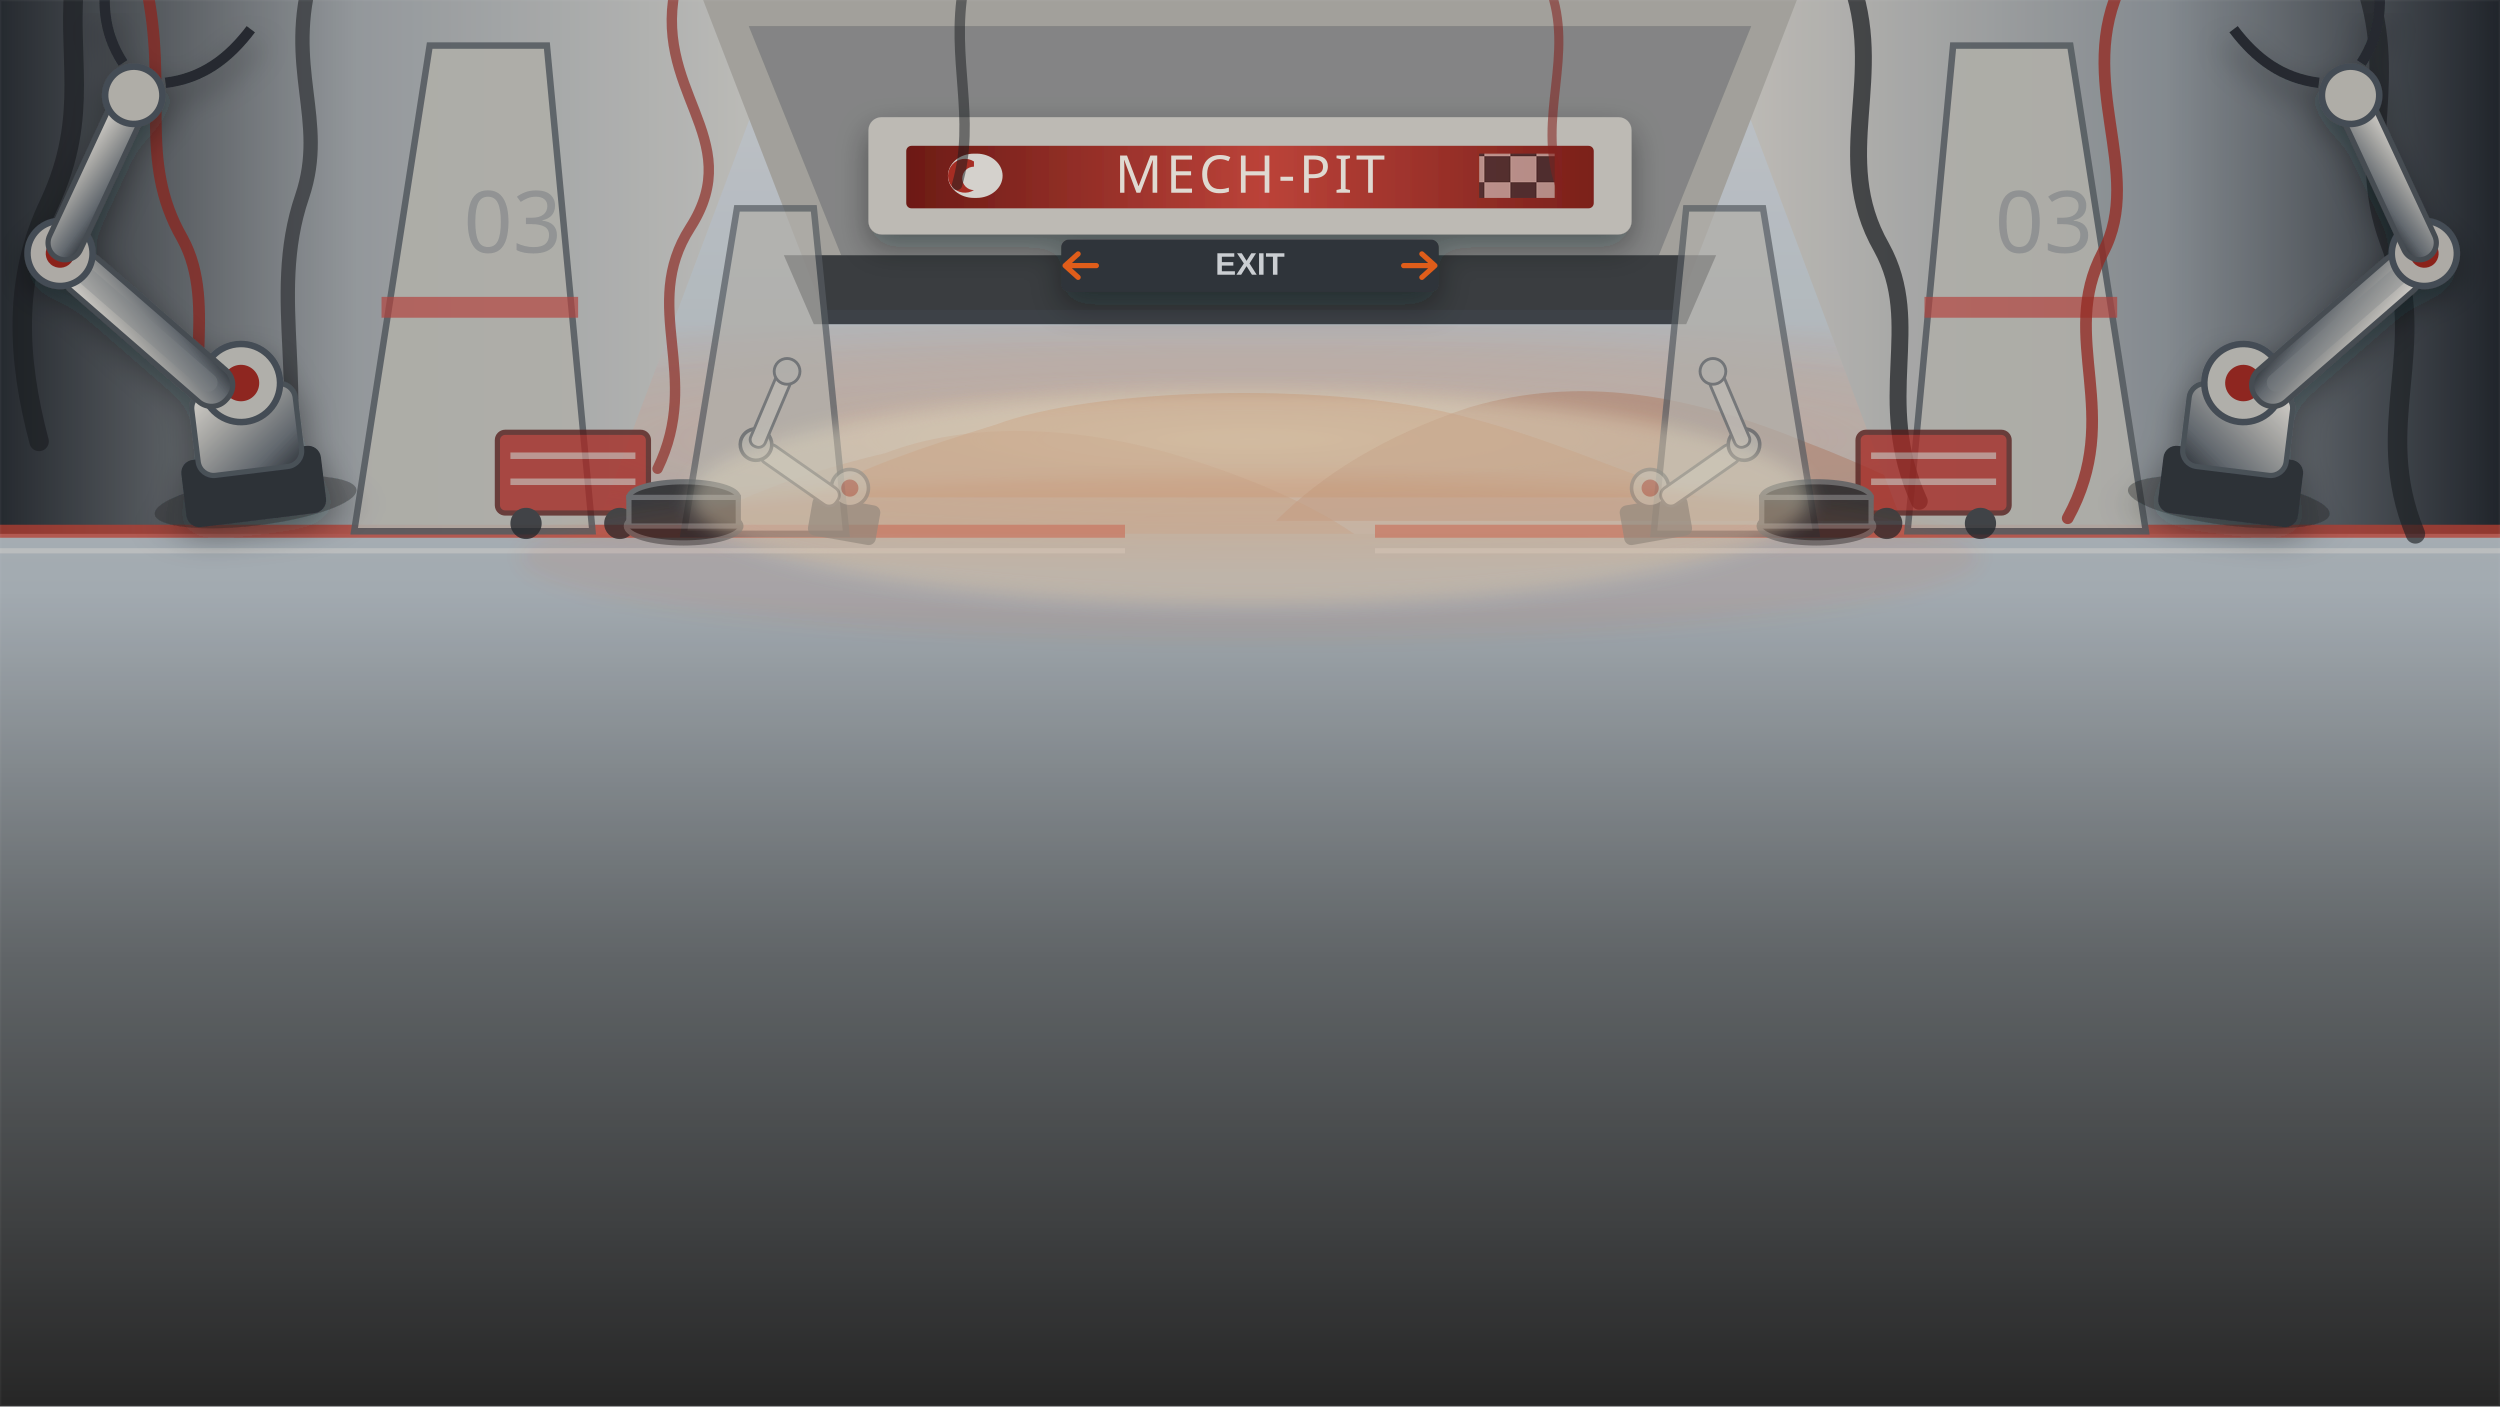
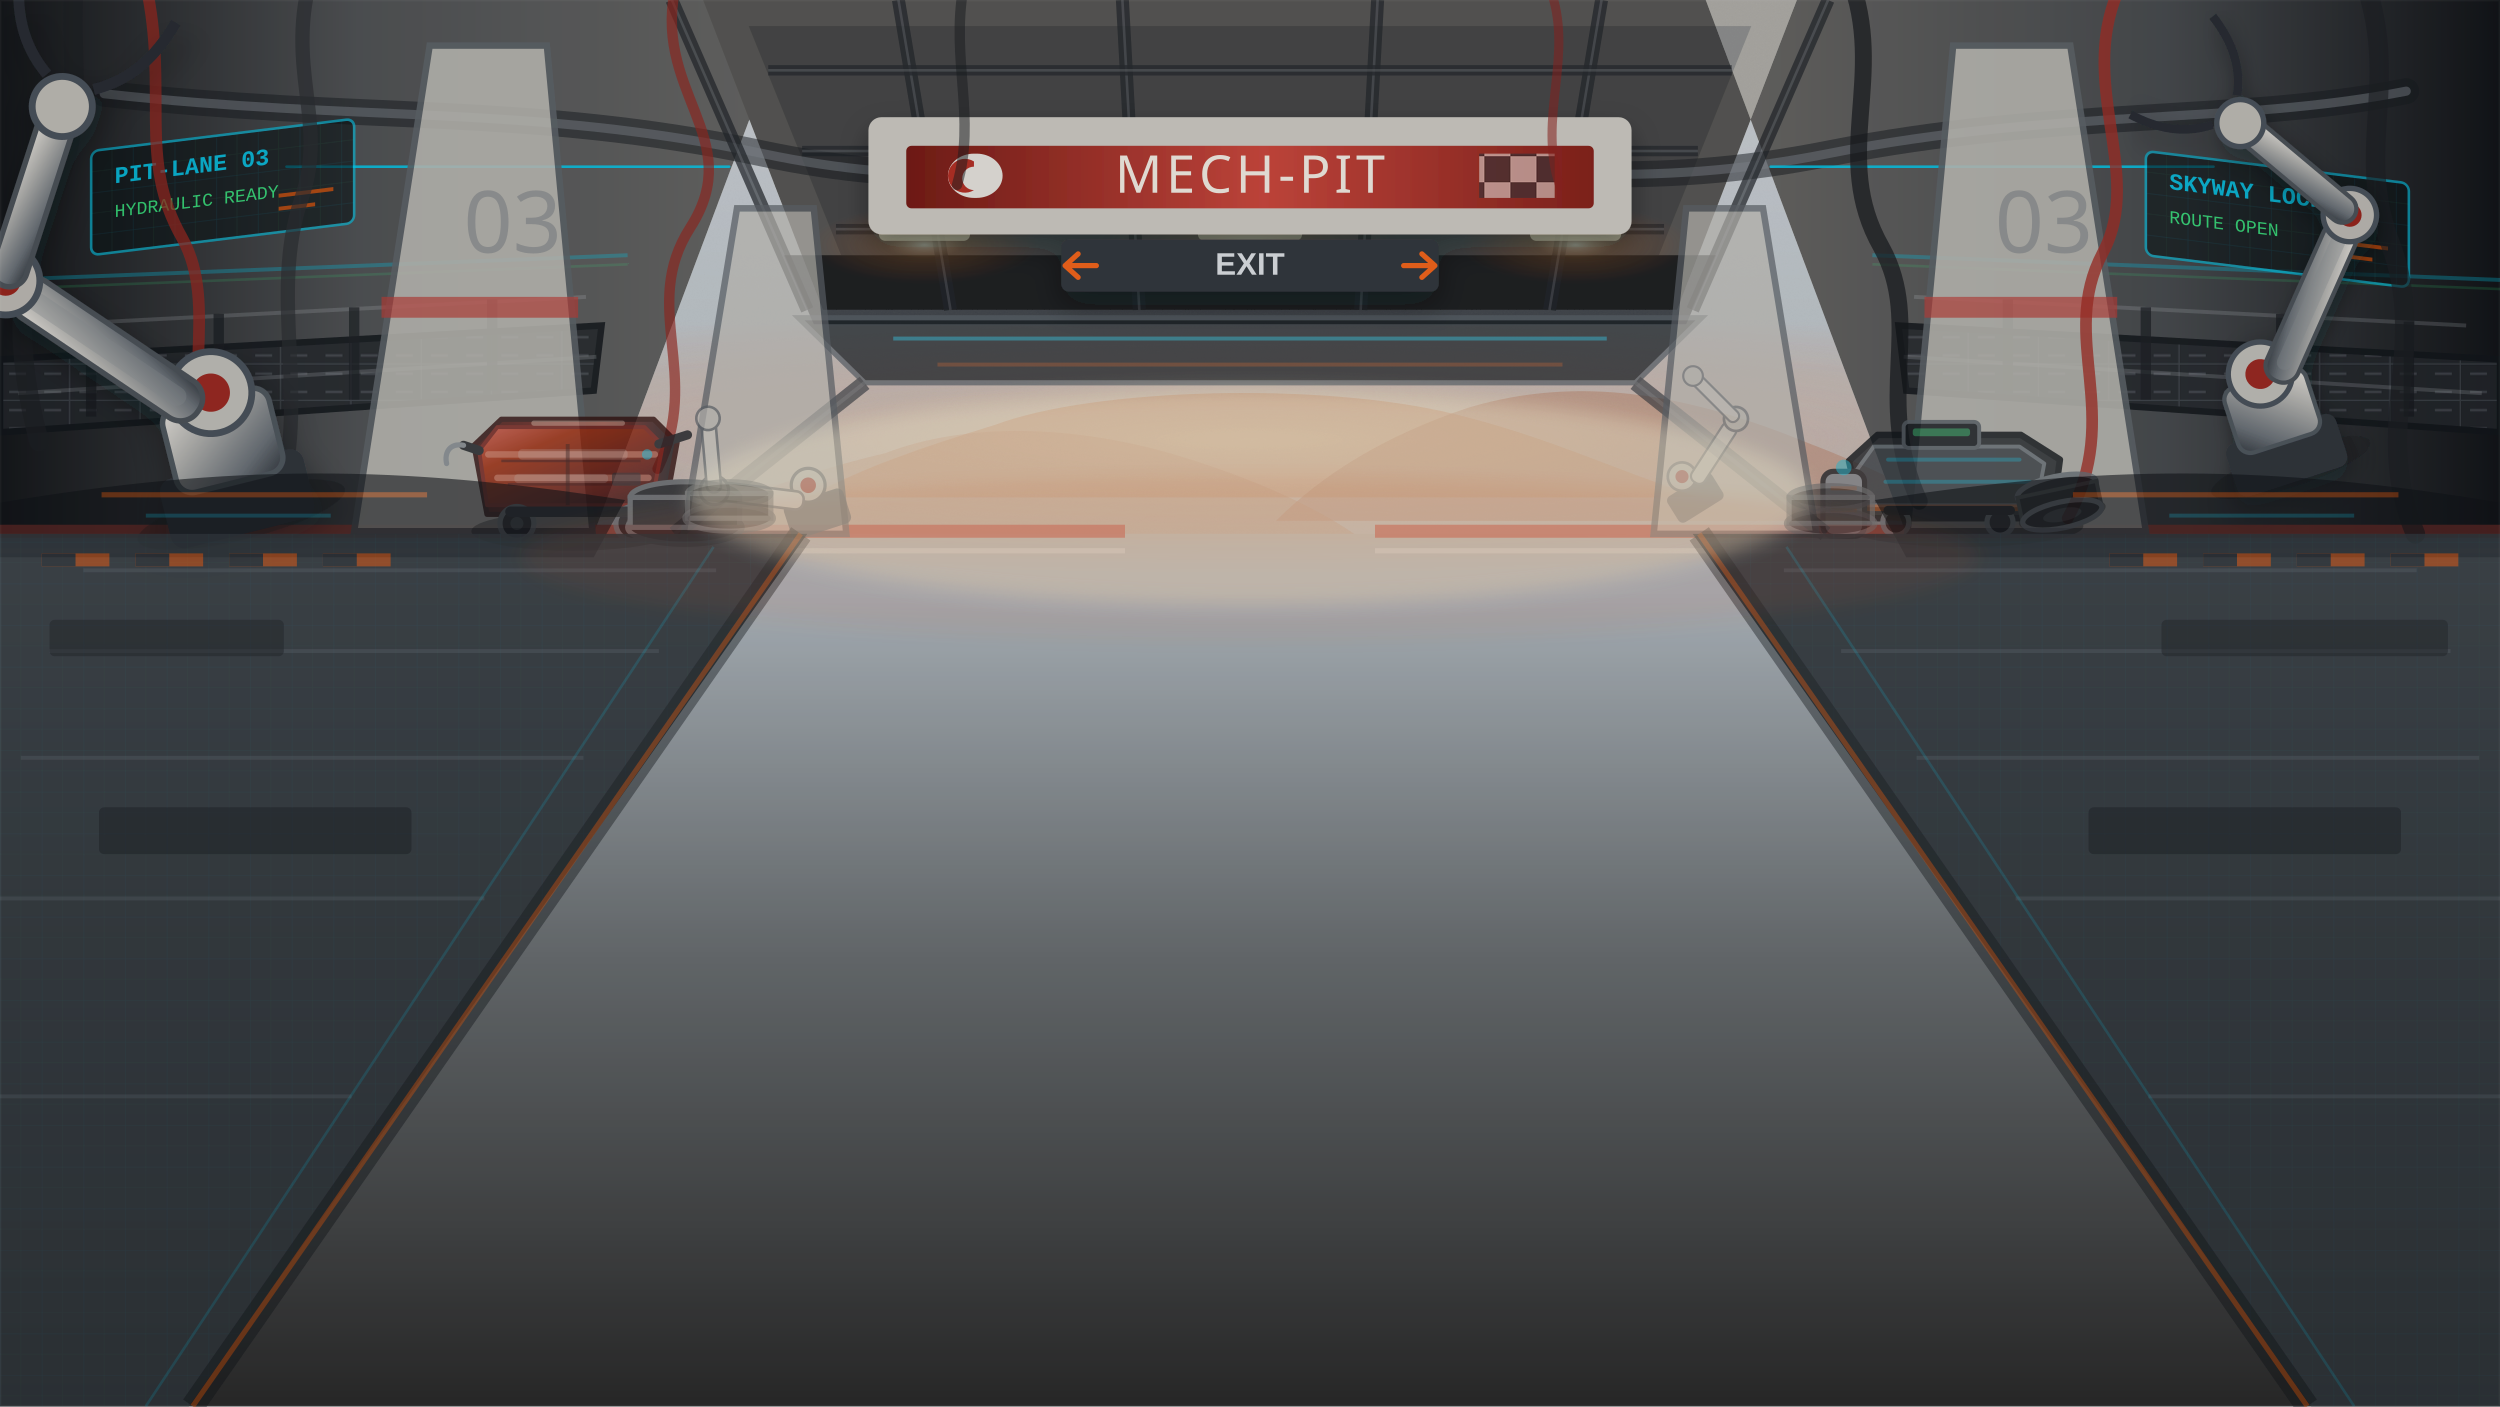
<svg xmlns="http://www.w3.org/2000/svg" viewBox="0 0 1920 1080" width="1920" height="1080" role="img" aria-label="Mechanical pit lane background">
  <defs>
    <linearGradient id="sky" x1="0" y1="0" x2="0" y2="1">
      <stop offset="0" stop-color="#d7dde1" />
      <stop offset="0.42" stop-color="#b9c2c8" />
      <stop offset="0.68" stop-color="#6e7375" />
      <stop offset="1" stop-color="#2c2c2b" />
    </linearGradient>
    <linearGradient id="wallLeft" x1="0" y1="0" x2="1" y2="0">
      <stop offset="0" stop-color="#2b3035" />
      <stop offset="0.45" stop-color="#a8adb0" />
      <stop offset="1" stop-color="#dad9d3" />
    </linearGradient>
    <linearGradient id="wallRight" x1="1" y1="0" x2="0" y2="0">
      <stop offset="0" stop-color="#252a30" />
      <stop offset="0.42" stop-color="#969da2" />
      <stop offset="1" stop-color="#ddd9d1" />
    </linearGradient>
    <linearGradient id="metal" x1="0" y1="0" x2="1" y2="1">
      <stop offset="0" stop-color="#f4f0e8" />
      <stop offset="0.35" stop-color="#b9b9b5" />
      <stop offset="0.75" stop-color="#70777d" />
      <stop offset="1" stop-color="#343a40" />
    </linearGradient>
    <linearGradient id="redPaint" x1="0" y1="0" x2="1" y2="0">
      <stop offset="0" stop-color="#7b1d16" />
      <stop offset="0.52" stop-color="#d64b3f" />
      <stop offset="1" stop-color="#8c241c" />
    </linearGradient>
+     <linearGradient id="toolCartRed" x1="0" y1="0" x2="1" y2="1">
+       <stop offset="0" stop-color="#e15c4b" />
+       <stop offset="0.28" stop-color="#aa2704" />
+       <stop offset="0.72" stop-color="#651710" />
+       <stop offset="1" stop-color="#2b0c0a" />
+     </linearGradient>
+     <linearGradient id="toolCartSide" x1="0" y1="0" x2="1" y2="0">
+       <stop offset="0" stop-color="#42100d" />
+       <stop offset="0.64" stop-color="#8f2419" />
+       <stop offset="1" stop-color="#181c20" />
+     </linearGradient>
+     <linearGradient id="cyanTube" x1="0" y1="0" x2="1" y2="0">
+       <stop offset="0" stop-color="#00d9ff" stop-opacity="0" />
+       <stop offset="0.45" stop-color="#00d9ff" stop-opacity="0.72" />
+       <stop offset="1" stop-color="#39ff88" stop-opacity="0" />
+     </linearGradient>
+     <linearGradient id="floorSteel" x1="0" y1="0" x2="0" y2="1">
+       <stop offset="0" stop-color="#4a5158" />
+       <stop offset="0.5" stop-color="#272c31" />
+       <stop offset="1" stop-color="#15191d" />
+     </linearGradient>
+     <radialGradient id="lampGlow" cx="50%" cy="50%" r="50%">
+       <stop offset="0" stop-color="#fff6d2" stop-opacity="0.9" />
+       <stop offset="0.34" stop-color="#ff8f2d" stop-opacity="0.35" />
+       <stop offset="1" stop-color="#ff5a00" stop-opacity="0" />
+     </radialGradient>
    <radialGradient id="exitGlow" cx="50%" cy="38%" r="45%">
      <stop offset="0" stop-color="#fff1c8" stop-opacity="0.78" />
      <stop offset="0.45" stop-color="#ff9d62" stop-opacity="0.28" />
      <stop offset="1" stop-color="#ff5a00" stop-opacity="0" />
    </radialGradient>
    <filter id="softShadow" x="-30%" y="-30%" width="160%" height="160%">
      <feDropShadow dx="0" dy="10" stdDeviation="12" flood-color="#111315" flood-opacity="0.38" />
    </filter>
    <filter id="haze">
      <feGaussianBlur stdDeviation="7" />
    </filter>
+     <filter id="cyanBlur" x="-40%" y="-80%" width="180%" height="260%">
+       <feGaussianBlur stdDeviation="8" />
+     </filter>
+     <filter id="metalTexture" x="0" y="0" width="100%" height="100%">
+       <feTurbulence type="fractalNoise" baseFrequency="0.75" numOctaves="2" seed="14" result="noise" />
+       <feColorMatrix in="noise" type="saturate" values="0" />
+       <feComponentTransfer>
+         <feFuncA type="table" tableValues="0 0.08" />
+       </feComponentTransfer>
+       <feBlend mode="multiply" in2="SourceGraphic" />
+     </filter>
+     <pattern id="deckPlate" width="54" height="28" patternUnits="userSpaceOnUse">
+       <rect width="54" height="28" fill="#24282c" />
+       <path d="M0 27.5H54M53.5 0V28" stroke="#596168" stroke-width="1" opacity="0.55" />
+       <path d="M7 7h13M34 7h13M7 21h13M34 21h13" stroke="#8a9299" stroke-width="2" opacity="0.32" />
+     </pattern>
+     <pattern id="microGrid" width="32" height="32" patternUnits="userSpaceOnUse">
+       <path d="M32 0H0V32" fill="none" stroke="#00d9ff" stroke-width="1" opacity="0.13" />
+       <path d="M0 16H32M16 0V32" stroke="#39ff88" stroke-width="0.7" opacity="0.07" />
+     </pattern>
    <pattern id="checkers" width="40" height="40" patternUnits="userSpaceOnUse">
      <rect width="20" height="20" fill="#f4f0e8" opacity="0.7" />
      <rect x="20" y="20" width="20" height="20" fill="#f4f0e8" opacity="0.7" />
      <rect x="20" width="20" height="20" fill="#31373c" opacity="0.7" />
      <rect y="20" width="20" height="20" fill="#31373c" opacity="0.7" />
    </pattern>
  </defs>
  <rect width="1920" height="1080" fill="#24282c" />
  <rect width="1920" height="1080" fill="url(#sky)" />
  <rect x="0" y="250" width="1920" height="230" fill="url(#exitGlow)" opacity="0.9" />
  <path d="M0 0H1920V410H0Z" fill="rgba(255,255,255,0.08)" />
  <g opacity="0.78">
    <path d="M765 326 C840 298 1015 293 1117 318 C1190 336 1235 359 1305 382 L620 382 C665 358 707 344 765 326Z" fill="#d8956a" opacity="0.65" />
    <path d="M1128 313 C1212 288 1295 302 1388 340 C1430 356 1475 377 1517 400 L980 400 C1015 365 1062 335 1128 313Z" fill="#bd714c" opacity="0.43" />
    <path d="M680 348 C742 324 825 326 905 350 C955 365 1005 386 1040 410 L520 410 C560 385 608 365 680 348Z" fill="#c9825c" opacity="0.36" />
  </g>
  <path d="M0 0H610L456 410H0Z" fill="url(#wallLeft)" />
  <path d="M1920 0H1310L1464 410H1920Z" fill="url(#wallRight)" />
  <path d="M540 0H1380L1288 238H632Z" fill="#b9b7b0" />
  <path d="M575 20H1345L1274 196H646Z" fill="#565d63" opacity="0.35" />
  <path d="M602 196H1318L1295 249H625Z" fill="#23282d" opacity="0.8" />
+   <path d="M0 0H610L456 410H0ZM1920 0H1310L1464 410H1920ZM540 0H1380L1288 238H632Z" filter="url(#metalTexture)" opacity="0.5" />
  <path d="M0 408H864" stroke="#d04536" stroke-width="10" opacity="0.75" />
  <path d="M1056 408H1920" stroke="#d04536" stroke-width="10" opacity="0.75" />
  <path d="M0 423H864M1056 423H1920" stroke="#f4f0e8" stroke-width="4" opacity="0.45" />
+   <g opacity="0.82">
+     <path d="M0 276L462 250L456 300L0 332Z" fill="url(#deckPlate)" stroke="#11161a" stroke-width="5" />
+     <path d="M1920 276L1458 250L1464 300L1920 332Z" fill="url(#deckPlate)" stroke="#11161a" stroke-width="5" />
+     <path d="M26 250L450 228M14 302L458 274M1894 250L1470 228M1906 302L1462 274" stroke="#dfe4e8" stroke-width="3" opacity="0.22" />
+     <path d="M70 247V320M168 241V314M272 236V307M378 230V300M1850 247V320M1752 241V314M1648 236V307M1542 230V300" stroke="#14181c" stroke-width="8" opacity="0.72" />
+     <path d="M0 215L482 196M1920 215L1438 196" stroke="#00d9ff" stroke-width="3" opacity="0.36" />
+     <path d="M0 222L482 203M1920 222L1438 203" stroke="#39ff88" stroke-width="2" opacity="0.18" />
+   </g>
+   <g opacity="0.7">
+     <path d="M613 244H1307L1256 294H664Z" fill="#161b20" stroke="#5e666d" stroke-width="4" />
+     <path d="M686 260H1234" stroke="#00d9ff" stroke-width="3" opacity="0.48" />
+     <path d="M720 280H1200" stroke="#ff5a00" stroke-width="3" opacity="0.3" />
+     <path d="M664 294L518 410M1256 294L1402 410" stroke="#2d343b" stroke-width="12" opacity="0.85" />
+     <path d="M664 294L518 410M1256 294L1402 410" stroke="#9ba4aa" stroke-width="3" opacity="0.25" />
+   </g>
+   <g fill="none" stroke-linecap="round">
+     <path d="M80 72C278 94 406 80 586 118C710 144 782 132 900 116" stroke="#171b1f" stroke-width="20" opacity="0.5" />
+     <path d="M1020 116C1160 133 1268 145 1404 118C1580 83 1716 96 1848 70" stroke="#171b1f" stroke-width="20" opacity="0.5" />
+     <path d="M80 72C278 94 406 80 586 118C710 144 782 132 900 116" stroke="#8a9299" stroke-width="7" opacity="0.44" />
+     <path d="M1020 116C1160 133 1268 145 1404 118C1580 83 1716 96 1848 70" stroke="#8a9299" stroke-width="7" opacity="0.44" />
+     <path d="M220 128H560M1360 128H1700" stroke="url(#cyanTube)" stroke-width="5" filter="url(#cyanBlur)" opacity="0.78" />
+     <path d="M220 128H560M1360 128H1700" stroke="#00d9ff" stroke-width="2" opacity="0.82" />
+   </g>
+   <g opacity="0.72">
+     <path d="M516 0L620 238M690 0L730 238M862 0L875 238M1058 0L1045 238M1230 0L1190 238M1404 0L1300 238" stroke="#24282c" stroke-width="10" />
+     <path d="M516 0L620 238M690 0L730 238M862 0L875 238M1058 0L1045 238M1230 0L1190 238M1404 0L1300 238" stroke="#b3bbc1" stroke-width="2" opacity="0.28" />
+     <path d="M590 54H1330M616 116H1304M642 176H1278" stroke="#1b2025" stroke-width="8" opacity="0.78" />
+     <path d="M590 54H1330M616 116H1304M642 176H1278" stroke="#eef2f4" stroke-width="2" opacity="0.22" />
+     <g>
+       <ellipse cx="710" cy="188" rx="88" ry="30" fill="url(#lampGlow)" opacity="0.75" />
+       <ellipse cx="960" cy="188" rx="118" ry="34" fill="url(#lampGlow)" opacity="0.5" />
+       <ellipse cx="1210" cy="188" rx="88" ry="30" fill="url(#lampGlow)" opacity="0.75" />
+       <rect x="675" y="175" width="70" height="10" rx="5" fill="#fff1c8" opacity="0.74" />
+       <rect x="920" y="174" width="80" height="11" rx="5" fill="#fff1c8" opacity="0.64" />
+       <rect x="1175" y="175" width="70" height="10" rx="5" fill="#fff1c8" opacity="0.74" />
+     </g>
+   </g>
  <g filter="url(#softShadow)">
    <rect x="667" y="90" width="586" height="90" rx="10" fill="#d8d5cd" />
    <rect x="696" y="112" width="528" height="48" rx="4" fill="url(#redPaint)" />
    <text x="960" y="148" text-anchor="middle" font-family="Arial Black, Impact, sans-serif" font-size="40" fill="#fff8ee" letter-spacing="3">MECH-PIT</text>
    <rect x="1136" y="118" width="58" height="34" fill="url(#checkers)" opacity="0.85" />
    <rect x="728" y="118" width="42" height="34" rx="20" fill="#f2efe8" />
    <path d="M748 124 a13 13 0 1 0 0 22 a9 9 0 1 1 0-18Z" fill="#bd3028" />
    <rect x="815" y="184" width="290" height="40" rx="6" fill="#343a40" />
    <text x="960" y="211" text-anchor="middle" font-family="Arial, sans-serif" font-size="24" font-weight="700" fill="#e8ecef">EXIT</text>
    <path d="M842 204h-24m0 0 10-9m-10 9 10 9M1078 204h24m0 0-10-9m10 9-10 9" stroke="#ff6a1a" stroke-width="4" fill="none" stroke-linecap="round" stroke-linejoin="round" />
  </g>
+   <g font-family="Consolas, 'Courier New', monospace" opacity="0.82">
+     <g transform="translate(70 116) skewY(-7)">
+       <rect x="0" y="0" width="202" height="80" rx="6" fill="#071014" opacity="0.72" stroke="#00d9ff" stroke-width="2" />
+       <rect x="0" y="0" width="202" height="80" rx="6" fill="url(#microGrid)" opacity="0.9" />
+       <text x="18" y="27" fill="#00d9ff" font-size="18" font-weight="700">PIT-LANE 03</text>
+       <text x="18" y="53" fill="#39ff88" font-size="14">HYDRAULIC READY</text>
+       <path d="M144 52h42M144 62h28" stroke="#ff5a00" stroke-width="3" opacity="0.8" />
+     </g>
+     <g transform="translate(1648 116) skewY(7)">
+       <rect x="0" y="0" width="202" height="80" rx="6" fill="#071014" opacity="0.72" stroke="#00d9ff" stroke-width="2" />
+       <rect x="0" y="0" width="202" height="80" rx="6" fill="url(#microGrid)" opacity="0.9" />
+       <text x="18" y="27" fill="#00d9ff" font-size="18" font-weight="700">SKYWAY LOCK</text>
+       <text x="18" y="53" fill="#39ff88" font-size="14">ROUTE OPEN</text>
+       <path d="M142 52h44M142 62h32" stroke="#ff5a00" stroke-width="3" opacity="0.8" />
+     </g>
+   </g>
  <g opacity="0.88">
    <g fill="#c9c7bf" stroke="#62686d" stroke-width="5">
      <path d="M330 35H420L455 408H272Z" />
      <path d="M1500 35H1590L1648 408H1465Z" />
      <path d="M566 160H625L650 410H525Z" opacity="0.8" />
      <path d="M1295 160H1354L1395 410H1270Z" opacity="0.8" />
    </g>
    <path d="M293 236H444M1478 236H1626" stroke="#cf3e35" stroke-width="16" opacity="0.68" />
    <text x="356" y="194" font-family="Arial Black, sans-serif" font-size="66" fill="#7d858b" opacity="0.5">03</text>
    <text x="1532" y="194" font-family="Arial Black, sans-serif" font-size="66" fill="#7d858b" opacity="0.5">03</text>
  </g>
  <g fill="none" stroke-linecap="round">
    <path d="M58 -20 C50 42 70 87 38 156 C10 214 13 275 30 339" stroke="#1d2024" stroke-width="15" opacity="0.65" />
    <path d="M112 -12 C130 70 105 122 140 183 C169 236 136 300 164 374" stroke="#9e281f" stroke-width="9" opacity="0.74" />
    <path d="M240 -22 C218 52 252 92 232 151 C205 230 240 305 212 392" stroke="#2d3032" stroke-width="11" opacity="0.65" />
    <path d="M520 -15 C498 70 575 105 530 175 C491 236 540 288 505 360" stroke="#9e281f" stroke-width="8" opacity="0.65" />
    <path d="M1420 -18 C1450 58 1405 120 1445 190 C1478 250 1438 306 1474 385" stroke="#15171a" stroke-width="13" opacity="0.68" />
    <path d="M1630 -14 C1592 62 1648 132 1615 194 C1580 260 1632 318 1588 398" stroke="#a83026" stroke-width="9" opacity="0.78" />
    <path d="M1814 -20 C1845 62 1808 112 1835 185 C1867 268 1820 326 1855 410" stroke="#1d2024" stroke-width="15" opacity="0.62" />
    <path d="M740 -10 C730 45 750 91 735 142" stroke="#1a1d20" stroke-width="8" opacity="0.5" />
    <path d="M1190 -10 C1210 42 1180 90 1198 143" stroke="#94241f" stroke-width="7" opacity="0.56" />
  </g>
-   <g id="arm-left-near" filter="url(#softShadow)" transform="translate(188 318) rotate(-7)">
+   <g id="arm-left-near" filter="url(#softShadow)" transform="translate(168 326) rotate(-14) scale(1.05)">
    <ellipse cx="0" cy="68" rx="78" ry="18" fill="#171b1f" opacity="0.35" />
    <rect x="-54" y="30" width="108" height="52" rx="10" fill="#32383e" />
    <rect x="-40" y="-20" width="80" height="64" rx="12" fill="url(#metal)" stroke="#535b62" stroke-width="4" />
    <circle cx="0" cy="-24" r="30" fill="#c9c8c1" stroke="#4e565e" stroke-width="5" />
    <circle cx="0" cy="-24" r="14" fill="#a22a22" />
    <g transform="rotate(-42)">
      <rect x="-16" y="-178" width="32" height="160" rx="15" fill="url(#metal)" stroke="#4f565c" stroke-width="4" />
      <rect x="-7" y="-168" width="14" height="138" rx="7" fill="#8f9699" opacity="0.35" />
      <circle cx="0" cy="-188" r="25" fill="#c5c2bb" stroke="#4e565e" stroke-width="5" />
      <circle cx="0" cy="-188" r="11" fill="#9f261f" />
      <g transform="translate(0 -188) rotate(74)">
        <rect x="-13" y="-128" width="26" height="132" rx="13" fill="url(#metal)" stroke="#4f565c" stroke-width="4" />
        <circle cx="0" cy="-134" r="22" fill="#c8c5bd" stroke="#4e565e" stroke-width="5" />
        <path d="M-18-153 C-42-168-54-190-60-218M18-153 C42-168 54-190 60-218" stroke="#2a2f34" stroke-width="8" fill="none" />
      </g>
    </g>
  </g>
-   <g id="arm-right-near" filter="url(#softShadow)" transform="translate(1720 318) scale(-1 1) rotate(-7)">
+   <g id="arm-right-near" filter="url(#softShadow)" transform="translate(1742 306) scale(-0.82 0.82) rotate(18)">
    <ellipse cx="0" cy="68" rx="78" ry="18" fill="#171b1f" opacity="0.35" />
    <rect x="-54" y="30" width="108" height="52" rx="10" fill="#32383e" />
    <rect x="-40" y="-20" width="80" height="64" rx="12" fill="url(#metal)" stroke="#535b62" stroke-width="4" />
    <circle cx="0" cy="-24" r="30" fill="#c9c8c1" stroke="#4e565e" stroke-width="5" />
    <circle cx="0" cy="-24" r="14" fill="#a22a22" />
    <g transform="rotate(-42)">
      <rect x="-16" y="-178" width="32" height="160" rx="15" fill="url(#metal)" stroke="#4f565c" stroke-width="4" />
      <rect x="-7" y="-168" width="14" height="138" rx="7" fill="#8f9699" opacity="0.35" />
      <circle cx="0" cy="-188" r="25" fill="#c5c2bb" stroke="#4e565e" stroke-width="5" />
      <circle cx="0" cy="-188" r="11" fill="#9f261f" />
      <g transform="translate(0 -188) rotate(74)">
        <rect x="-13" y="-128" width="26" height="132" rx="13" fill="url(#metal)" stroke="#4f565c" stroke-width="4" />
        <circle cx="0" cy="-134" r="22" fill="#c8c5bd" stroke="#4e565e" stroke-width="5" />
        <path d="M-18-153 C-42-168-54-190-60-218M18-153 C42-168 54-190 60-218" stroke="#2a2f34" stroke-width="8" fill="none" />
      </g>
    </g>
  </g>
-   <g id="arm-left-far" opacity="0.68" transform="translate(650 390) scale(0.55) rotate(10)">
+   <g id="arm-left-far" opacity="0.68" transform="translate(625 386) scale(0.5) rotate(-18)">
    <rect x="-48" y="-10" width="96" height="56" rx="10" fill="#5f666b" />
    <circle cx="0" cy="-28" r="26" fill="#c9c8c1" stroke="#60666d" stroke-width="5" />
    <circle cx="0" cy="-28" r="12" fill="#a22a22" />
    <g transform="rotate(-65)">
      <rect x="-14" y="-142" width="28" height="126" rx="12" fill="#d8d5cd" stroke="#656c72" stroke-width="4" />
      <circle cx="0" cy="-154" r="22" fill="#c9c8c1" stroke="#60666d" stroke-width="5" />
      <g transform="translate(0 -154) rotate(78)">
        <rect x="-11" y="-105" width="22" height="108" rx="10" fill="#d8d5cd" stroke="#656c72" stroke-width="4" />
        <circle cx="0" cy="-111" r="18" fill="#c9c8c1" stroke="#60666d" stroke-width="4" />
      </g>
    </g>
  </g>
-   <g id="arm-right-far" opacity="0.68" transform="translate(1270 390) scale(-0.55 0.55) rotate(10)">
+   <g id="arm-right-far" opacity="0.48" transform="translate(1298 376) scale(-0.42 0.42) rotate(32)">
    <rect x="-48" y="-10" width="96" height="56" rx="10" fill="#5f666b" />
    <circle cx="0" cy="-28" r="26" fill="#c9c8c1" stroke="#60666d" stroke-width="5" />
    <circle cx="0" cy="-28" r="12" fill="#a22a22" />
    <g transform="rotate(-65)">
      <rect x="-14" y="-142" width="28" height="126" rx="12" fill="#d8d5cd" stroke="#656c72" stroke-width="4" />
      <circle cx="0" cy="-154" r="22" fill="#c9c8c1" stroke="#60666d" stroke-width="5" />
      <g transform="translate(0 -154) rotate(78)">
        <rect x="-11" y="-105" width="22" height="108" rx="10" fill="#d8d5cd" stroke="#656c72" stroke-width="4" />
        <circle cx="0" cy="-111" r="18" fill="#c9c8c1" stroke="#60666d" stroke-width="4" />
      </g>
    </g>
  </g>
  <g opacity="0.78">
    <g transform="translate(440 332)">
-       <rect x="-58" y="0" width="116" height="62" rx="6" fill="#bd3028" stroke="#60211e" stroke-width="4" />
-       <path d="M-48 18H48M-48 38H48" stroke="#e9e4db" stroke-width="5" opacity="0.65" />
-       <circle cx="-36" cy="70" r="12" fill="#252a2f" />
-       <circle cx="36" cy="70" r="12" fill="#252a2f" />
-     </g>
-     <g transform="translate(1485 332)">
-       <rect x="-58" y="0" width="116" height="62" rx="6" fill="#bd3028" stroke="#60211e" stroke-width="4" />
-       <path d="M-48 18H48M-48 38H48" stroke="#e9e4db" stroke-width="5" opacity="0.65" />
-       <circle cx="-36" cy="70" r="12" fill="#252a2f" />
-       <circle cx="36" cy="70" r="12" fill="#252a2f" />
+       <ellipse cx="0" cy="76" rx="78" ry="15" fill="#05070c" opacity="0.42" />
+       <path d="M-76 10L-55-10H62L80 8L70 63H-66Z" fill="url(#toolCartSide)" stroke="#32100d" stroke-width="4" stroke-linejoin="round" />
+       <path d="M-58-4H55L69 10L60 56H-66L-72 14Z" fill="url(#toolCartRed)" stroke="#7c1d16" stroke-width="3" stroke-linejoin="round" />
+       <path d="M-65 17H63M-58 35H58" stroke="#f1a188" stroke-width="5" opacity="0.52" stroke-linecap="round" />
+       <path d="M-55 22H52M-50 40H44" stroke="#45100d" stroke-width="2" opacity="0.65" />
+       <path d="M-72 14L-84 10M66 9L88 2" stroke="#1c2024" stroke-width="7" stroke-linecap="round" />
+       <path d="M-84 10C-94 8-99 15-97 24" stroke="#8a9299" stroke-width="4" fill="none" stroke-linecap="round" />
+       <path d="M-30 -7H38" stroke="#ffd4bf" stroke-width="4" opacity="0.45" stroke-linecap="round" />
+       <rect x="-42" y="13" width="84" height="8" rx="3" fill="#e8ecef" opacity="0.22" />
+       <rect x="-45" y="32" width="72" height="7" rx="3" fill="#e8ecef" opacity="0.18" />
+       <rect x="30" y="31" width="22" height="10" rx="2" fill="#24282c" opacity="0.58" />
+       <g fill="#14181c" stroke="#60686e" stroke-width="4">
+         <circle cx="-43" cy="70" r="13" />
+         <circle cx="46" cy="70" r="13" />
+       </g>
+       <g fill="#3b4147" opacity="0.8">
+         <circle cx="-43" cy="70" r="5" />
+         <circle cx="46" cy="70" r="5" />
+       </g>
+       <path d="M-48 61H52" stroke="#1a1f24" stroke-width="8" stroke-linecap="round" />
+       <path d="M-4 9v47" stroke="#2a0b09" stroke-width="3" opacity="0.48" />
+       <circle cx="57" cy="17" r="4" fill="#00d9ff" opacity="0.55" />
+     </g>
+     <g transform="translate(1508 346)">
+       <ellipse cx="0" cy="58" rx="92" ry="16" fill="#05070c" opacity="0.44" />
+       <path d="M-88 8L-66-12H44L74 7L68 52H-78Z" fill="#24282c" stroke="#11161a" stroke-width="5" stroke-linejoin="round" />
+       <path d="M-69-3H43L62 10L56 42H-76L-82 15Z" fill="#3b4147" stroke="#6b747b" stroke-width="3" stroke-linejoin="round" />
+       <path d="M-58 7H43M-60 24H51" stroke="#00d9ff" stroke-width="3" opacity="0.34" stroke-linecap="round" />
+       <path d="M-80 44H64" stroke="#ff5a00" stroke-width="5" opacity="0.45" stroke-linecap="round" />
+       <rect x="-46" y="-22" width="58" height="20" rx="4" fill="#11161a" stroke="#596168" stroke-width="3" />
+       <rect x="-39" y="-17" width="44" height="6" rx="2" fill="#39ff88" opacity="0.42" />
+       <g transform="translate(70 22) rotate(-12)">
+         <ellipse cx="0" cy="28" rx="34" ry="10" fill="#05070c" opacity="0.45" />
+         <ellipse cx="0" cy="8" rx="31" ry="10" fill="#1b1f23" stroke="#6b747b" stroke-width="4" />
+         <rect x="-31" y="8" width="62" height="20" fill="#161a1e" stroke="#3b4147" stroke-width="3" />
+         <ellipse cx="0" cy="28" rx="31" ry="10" fill="#11161a" stroke="#6b747b" stroke-width="4" />
+         <ellipse cx="0" cy="28" rx="15" ry="5" fill="#3b4147" opacity="0.75" />
+       </g>
+       <g transform="translate(-92 22)">
+         <rect x="-16" y="-6" width="32" height="50" rx="8" fill="#8a9299" stroke="#24282c" stroke-width="4" />
+         <path d="M-10 7H10M-10 24H10" stroke="#ff5a00" stroke-width="3" opacity="0.58" />
+         <circle cx="0" cy="-9" r="6" fill="#00d9ff" opacity="0.5" />
+       </g>
+       <g fill="#14181c" stroke="#60686e" stroke-width="4">
+         <circle cx="-52" cy="55" r="10" />
+         <circle cx="28" cy="55" r="10" />
+       </g>
+       <path d="M-58 46H36" stroke="#11161a" stroke-width="7" stroke-linecap="round" />
    </g>
    <g fill="#1b1f23" stroke="#63696d" stroke-width="4">
-       <ellipse cx="525" cy="404" rx="44" ry="13" />
-       <ellipse cx="525" cy="382" rx="42" ry="12" />
-       <rect x="483" y="382" width="84" height="22" />
-       <ellipse cx="1395" cy="404" rx="44" ry="13" />
-       <ellipse cx="1395" cy="382" rx="42" ry="12" />
-       <rect x="1353" y="382" width="84" height="22" />
+       <ellipse cx="526" cy="405" rx="44" ry="13" />
+       <ellipse cx="526" cy="382" rx="42" ry="12" />
+       <rect x="484" y="382" width="84" height="23" />
+       <ellipse cx="560" cy="398" rx="34" ry="10" opacity="0.72" />
+       <ellipse cx="560" cy="379" rx="32" ry="9" opacity="0.72" />
+       <rect x="528" y="379" width="64" height="19" opacity="0.72" />
+       <ellipse cx="1406" cy="402" rx="34" ry="10" opacity="0.7" />
+       <ellipse cx="1406" cy="382" rx="32" ry="9" opacity="0.7" />
+       <rect x="1374" y="382" width="64" height="20" opacity="0.7" />
+     </g>
+   </g>
+   <g opacity="0.58">
+     <path d="M0 386C180 356 306 357 480 384L456 428H0Z" fill="#0f1317" />
+     <path d="M1920 386C1740 356 1614 357 1440 384L1464 428H1920Z" fill="#0f1317" />
+     <path d="M78 380h250M1592 380h250" stroke="#ff5a00" stroke-width="4" opacity="0.62" />
+     <path d="M112 396h142M1666 396h142" stroke="#00d9ff" stroke-width="3" opacity="0.36" />
+   </g>
+   <g opacity="0.88">
+     <path d="M0 410H620L145 1080H0Z" fill="#30363b" />
+     <path d="M1920 410H1300L1775 1080H1920Z" fill="#30363b" />
+     <path d="M0 410H620L145 1080H0ZM1920 410H1300L1775 1080H1920Z" fill="url(#microGrid)" opacity="0.38" />
+     <path d="M64 438H550M38 500H506M16 582H448M0 690H372M0 842H270" stroke="#697279" stroke-width="3" opacity="0.28" />
+     <path d="M1856 438H1370M1882 500H1414M1904 582H1472M1920 690H1548M1920 842H1650" stroke="#697279" stroke-width="3" opacity="0.28" />
+     <path d="M615 410L148 1080M1305 410L1772 1080" stroke="#0d1115" stroke-width="18" opacity="0.45" />
+     <path d="M615 410L148 1080M1305 410L1772 1080" stroke="#ff5a00" stroke-width="4" opacity="0.42" />
+     <path d="M548 420L112 1080M1372 420L1808 1080" stroke="#00d9ff" stroke-width="2" opacity="0.18" />
+     <g fill="#11161a" opacity="0.5">
+       <rect x="38" y="476" width="180" height="28" rx="4" />
+       <rect x="1660" y="476" width="220" height="28" rx="4" />
+       <rect x="76" y="620" width="240" height="36" rx="4" />
+       <rect x="1604" y="620" width="240" height="36" rx="4" />
+     </g>
+     <g stroke-width="10" opacity="0.55">
+       <path d="M32 430l52 0M104 430l52 0M176 430l52 0M248 430l52 0" stroke="#ff5a00" />
+       <path d="M1620 430l52 0M1692 430l52 0M1764 430l52 0M1836 430l52 0" stroke="#ff5a00" />
+       <path d="M32 430l26 0M104 430l26 0M176 430l26 0M248 430l26 0" stroke="#24282c" />
+       <path d="M1620 430l26 0M1692 430l26 0M1764 430l26 0M1836 430l26 0" stroke="#24282c" />
    </g>
  </g>
  <g filter="url(#haze)" opacity="0.45">
    <ellipse cx="960" cy="382" rx="430" ry="82" fill="#fff4d8" />
    <ellipse cx="960" cy="428" rx="560" ry="62" fill="#ff6a1a" opacity="0.18" />
  </g>
  <rect width="1920" height="1080" fill="none" stroke="#ffffff" stroke-opacity="0.05" stroke-width="2" />
  <rect width="1920" height="1080" fill="#05070c" opacity="0.13" />
  <path d="M0 0H1920V1080H0Z" fill="none" />
</svg>
